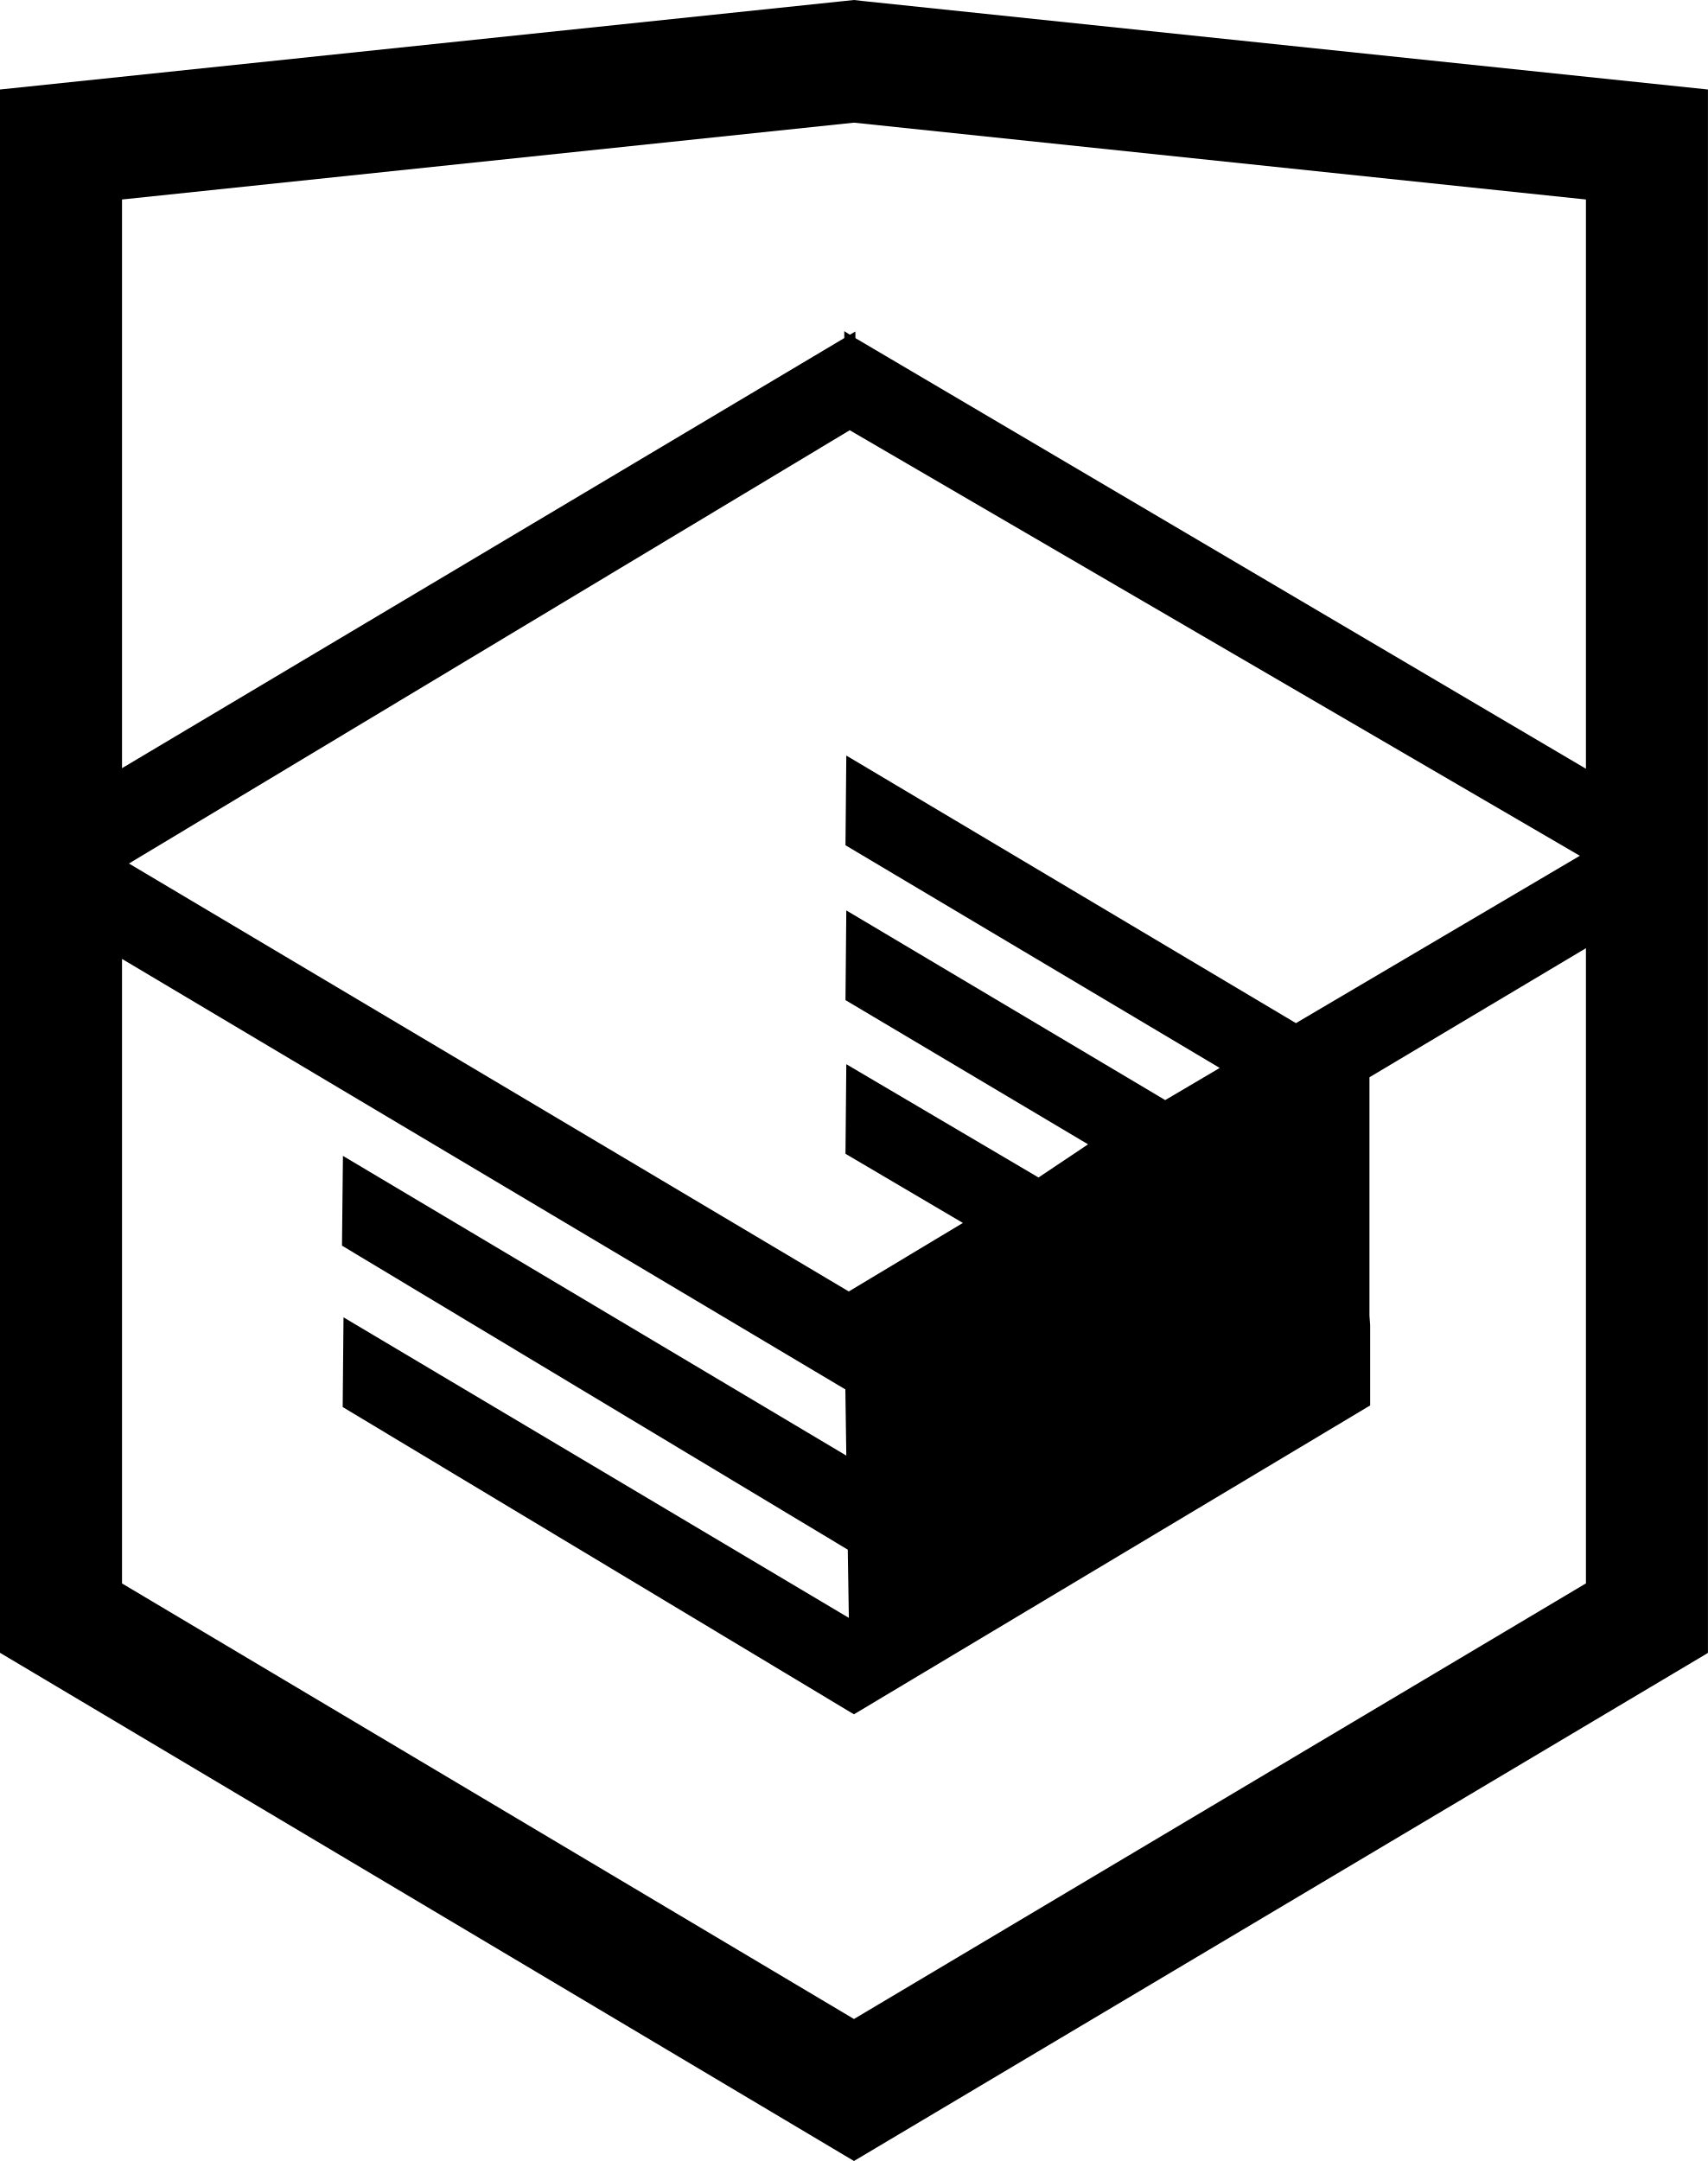
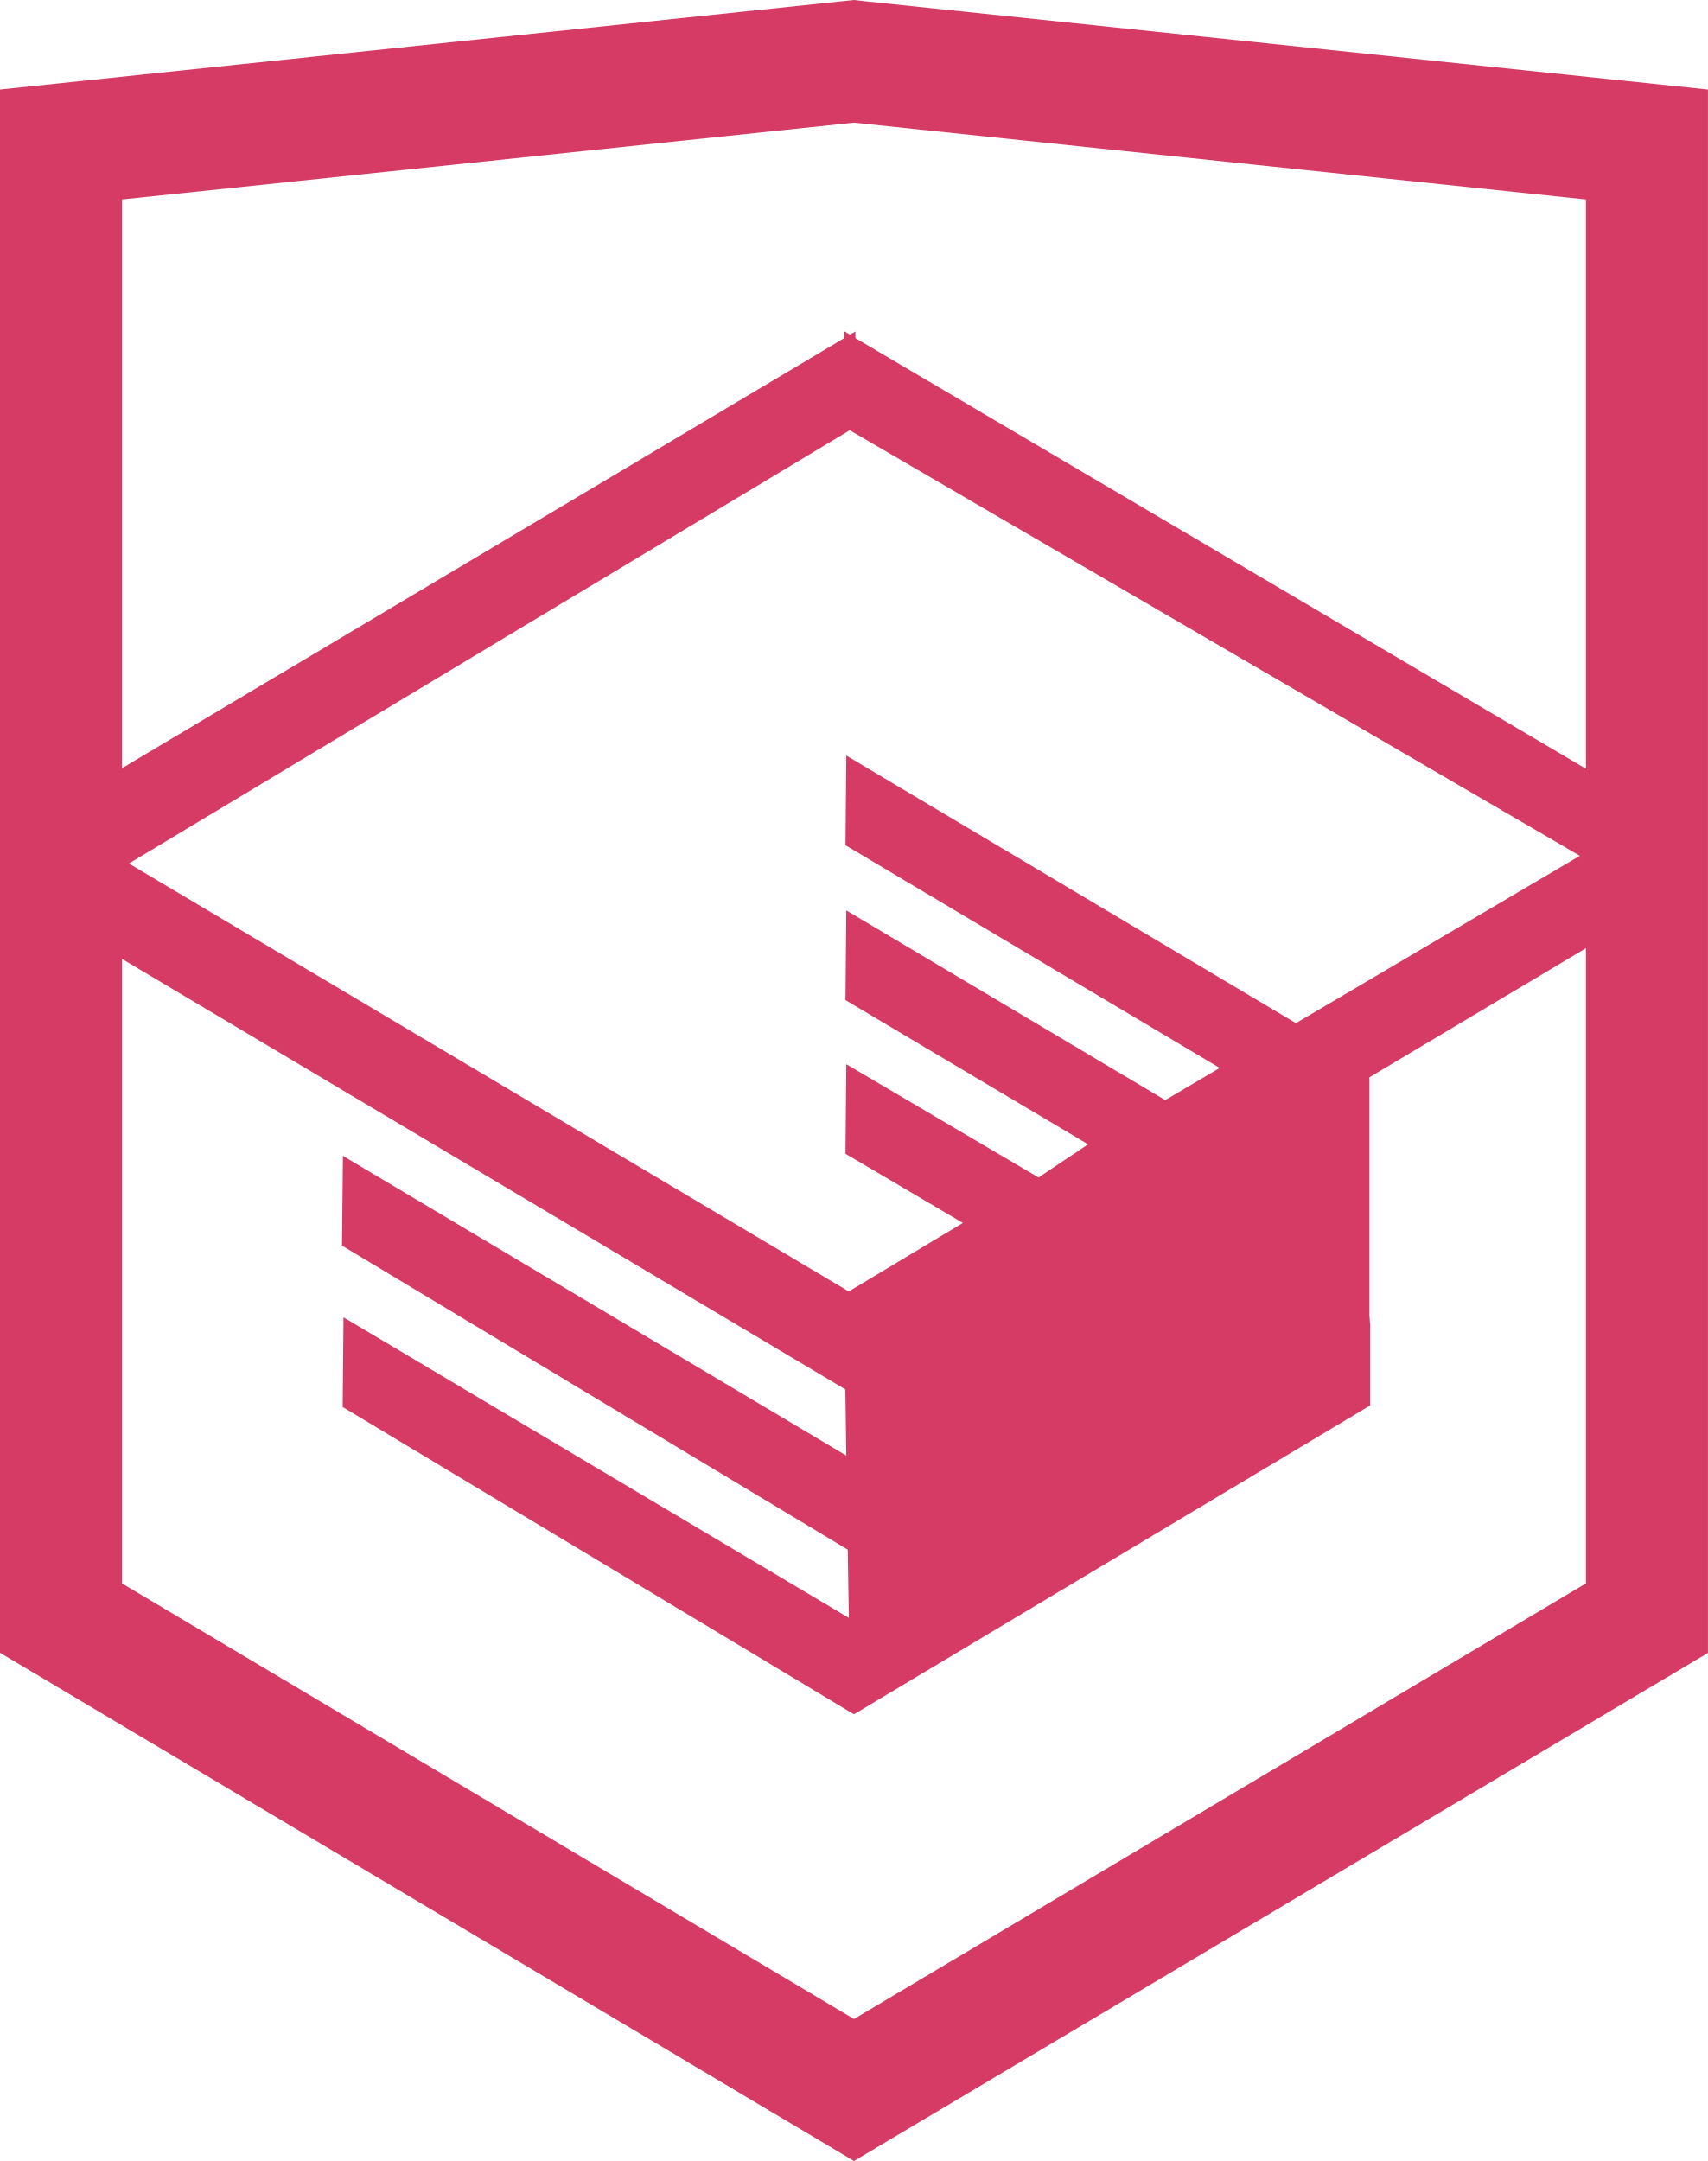
<svg xmlns="http://www.w3.org/2000/svg" version="1.0" id="Layer_1" x="0px" y="0px" width="26.943px" height="34.09px" viewBox="0 0 26.943 34.09" enable-background="new 0 0 26.943 34.09" xml:space="preserve">
-   <path d="M13.62,0.017L13.472,0L0,1.412v24.661l13.472,8.017l13.43-7.99l0.042-0.026V1.412L13.62,0.017z M25.019,12.127L13.495,5.334 l-0.001-0.104L13.407,5.28l-0.088-0.056v0.109L1.925,12.118V3.147l11.547-1.212l11.547,1.212V12.127z M13.405,6.787L24.923,13.5 l-4.479,2.64l-7.093-4.221l-0.013,1.415l5.904,3.513l-0.86,0.507l-5.031-2.992l-0.013,1.415l3.827,2.275l-0.782,0.523l-3.032-1.787 l-0.013,1.413l1.852,1.091l-1.8,1.081L2.034,13.622L13.405,6.787z M1.925,15.127l11.411,6.791l0.015,1.044l-7.941-4.728L5.395,19.65 l7.979,4.796l0.017,1.076l-7.972-4.741l-0.013,1.415l8.021,4.821l0.045,0.026l8.143-4.872v-1.268l-0.011-0.148v-3.761l3.415-2.036 v10.02L13.472,31.85L1.925,24.979V15.127z" />
+   <path fill="#d63b65" d="M13.62,0.017L13.472,0L0,1.412v24.661l13.472,8.017l13.43-7.99l0.042-0.026V1.412L13.62,0.017z M25.019,12.127L13.495,5.334 l-0.001-0.104L13.407,5.28l-0.088-0.056v0.109L1.925,12.118V3.147l11.547-1.212l11.547,1.212V12.127z M13.405,6.787L24.923,13.5 l-4.479,2.64l-7.093-4.221l-0.013,1.415l5.904,3.513l-0.86,0.507l-5.031-2.992l-0.013,1.415l3.827,2.275l-0.782,0.523l-3.032-1.787 l-0.013,1.413l1.852,1.091l-1.8,1.081L2.034,13.622L13.405,6.787z M1.925,15.127l11.411,6.791l0.015,1.044l-7.941-4.728L5.395,19.65 l7.979,4.796l0.017,1.076l-7.972-4.741l-0.013,1.415l8.021,4.821l0.045,0.026l8.143-4.872v-1.268l-0.011-0.148v-3.761l3.415-2.036 v10.02L13.472,31.85L1.925,24.979V15.127z" />
</svg>
